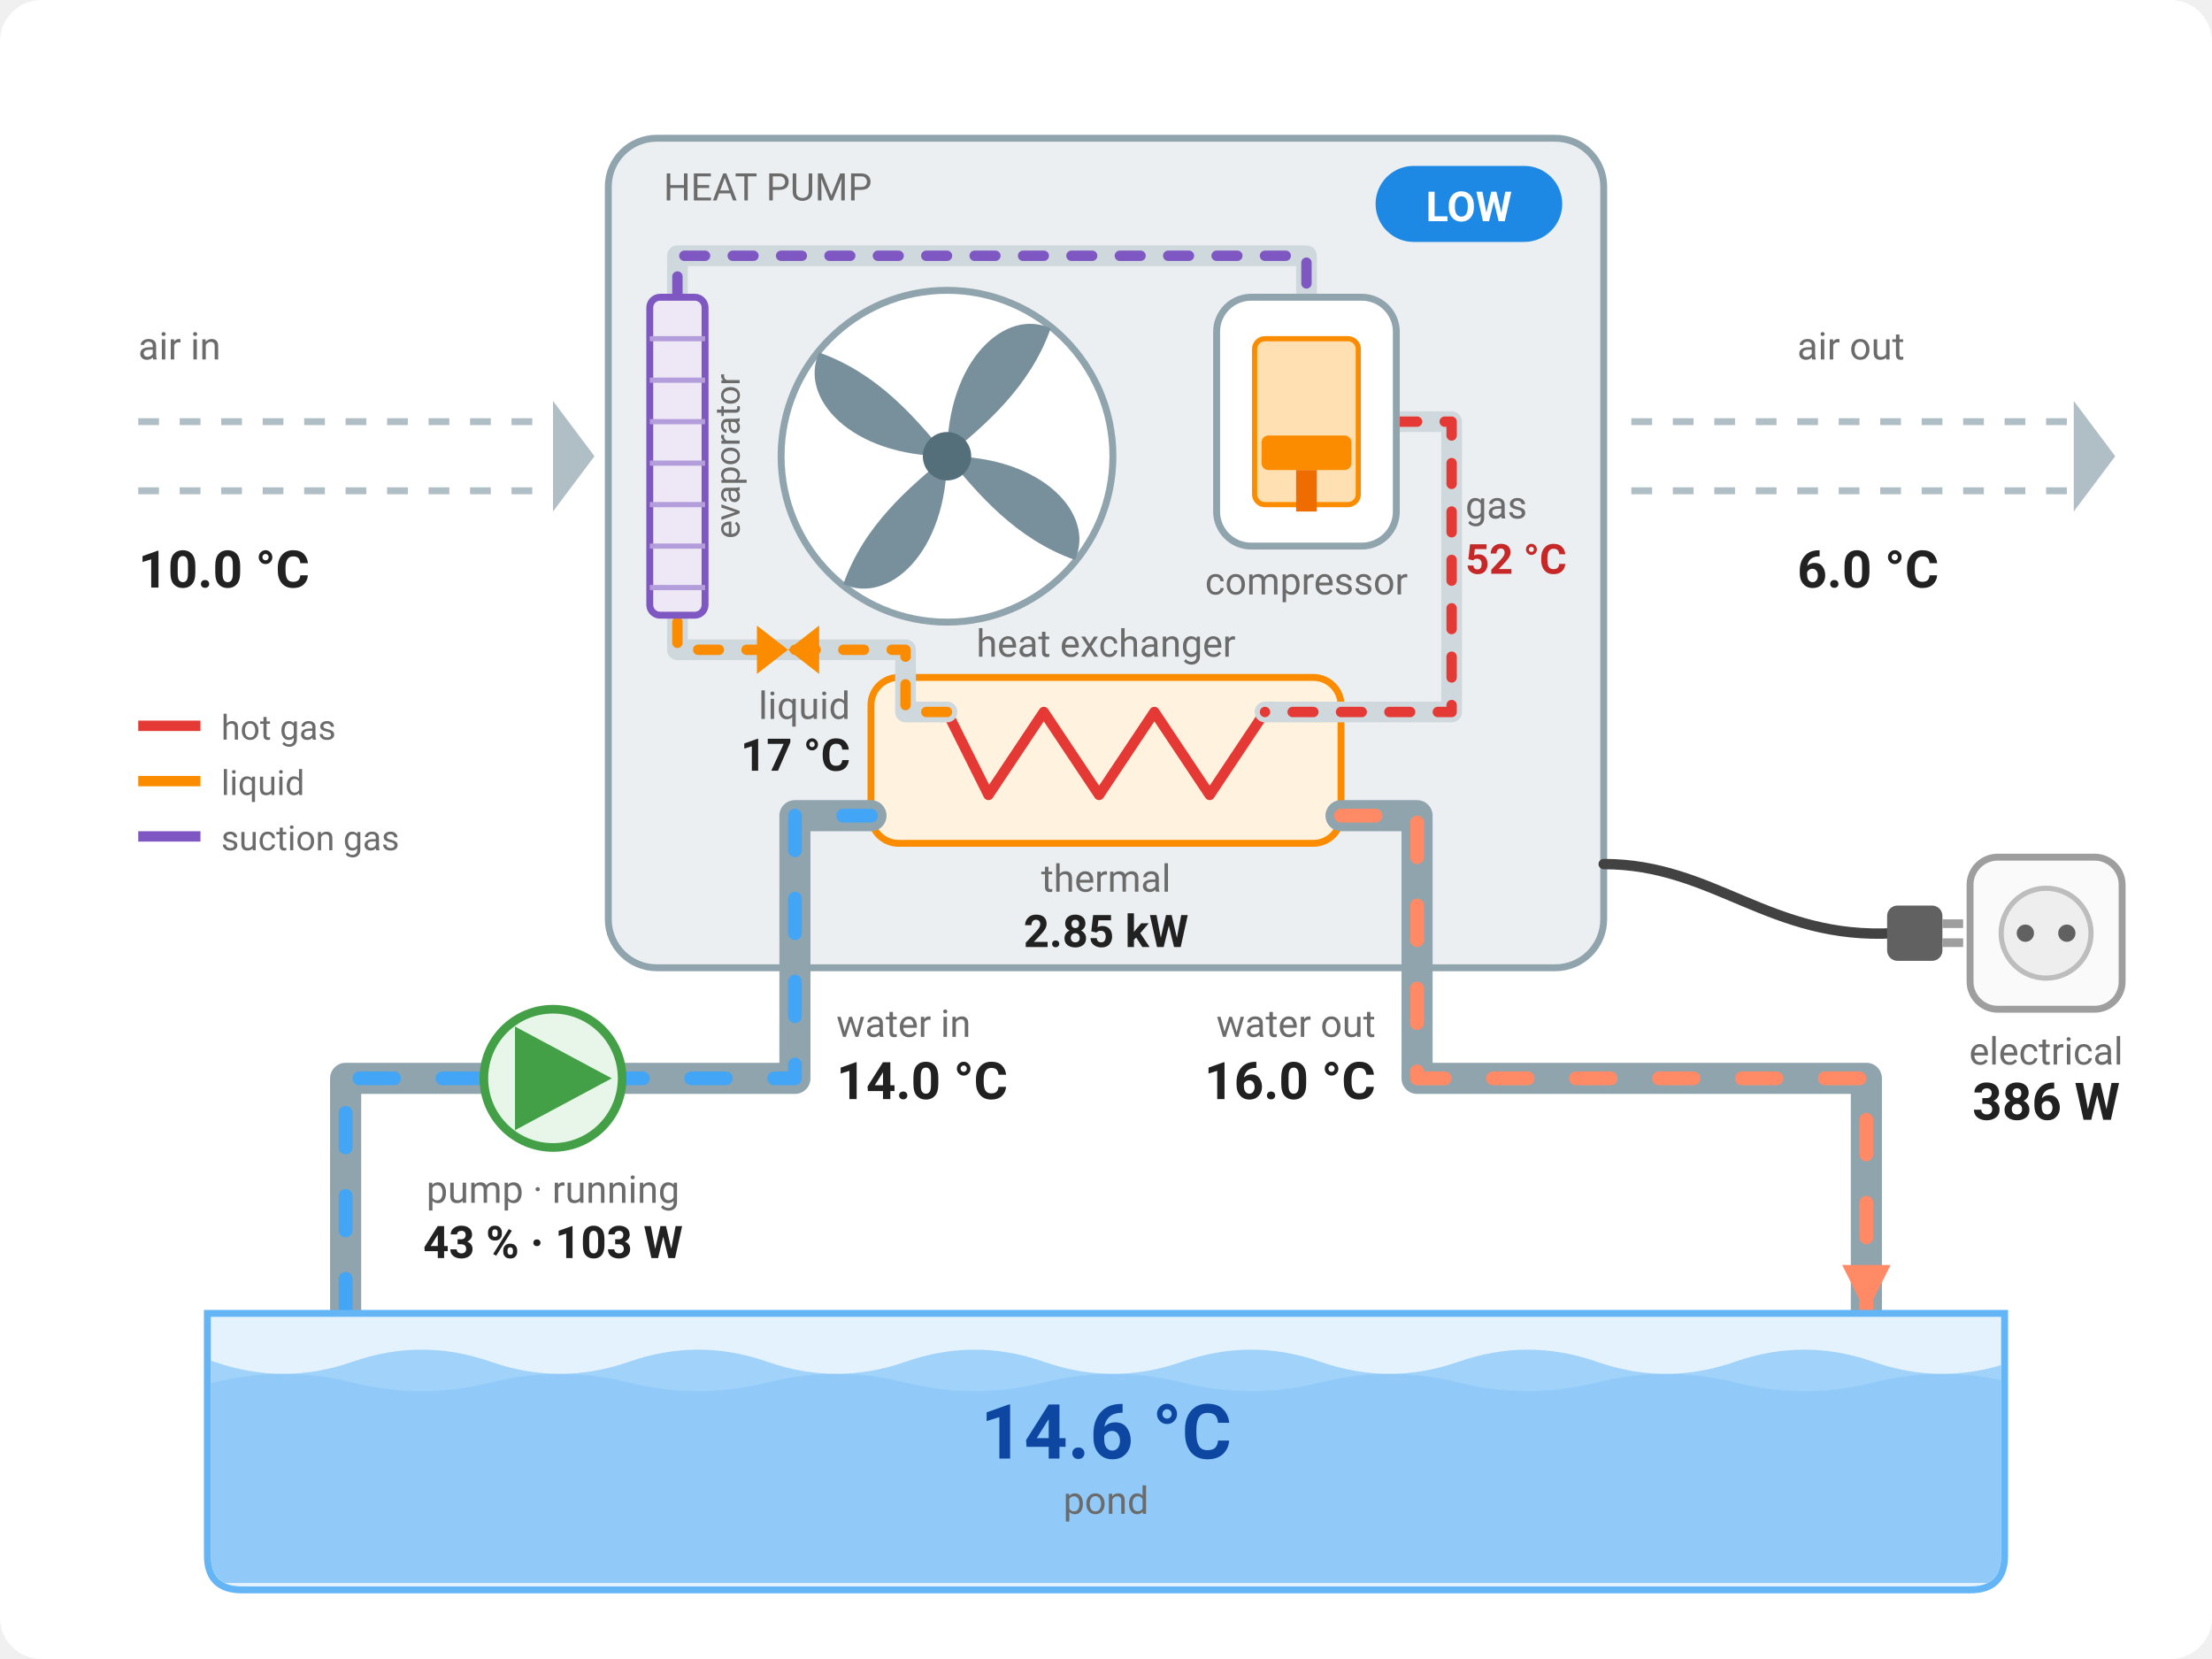
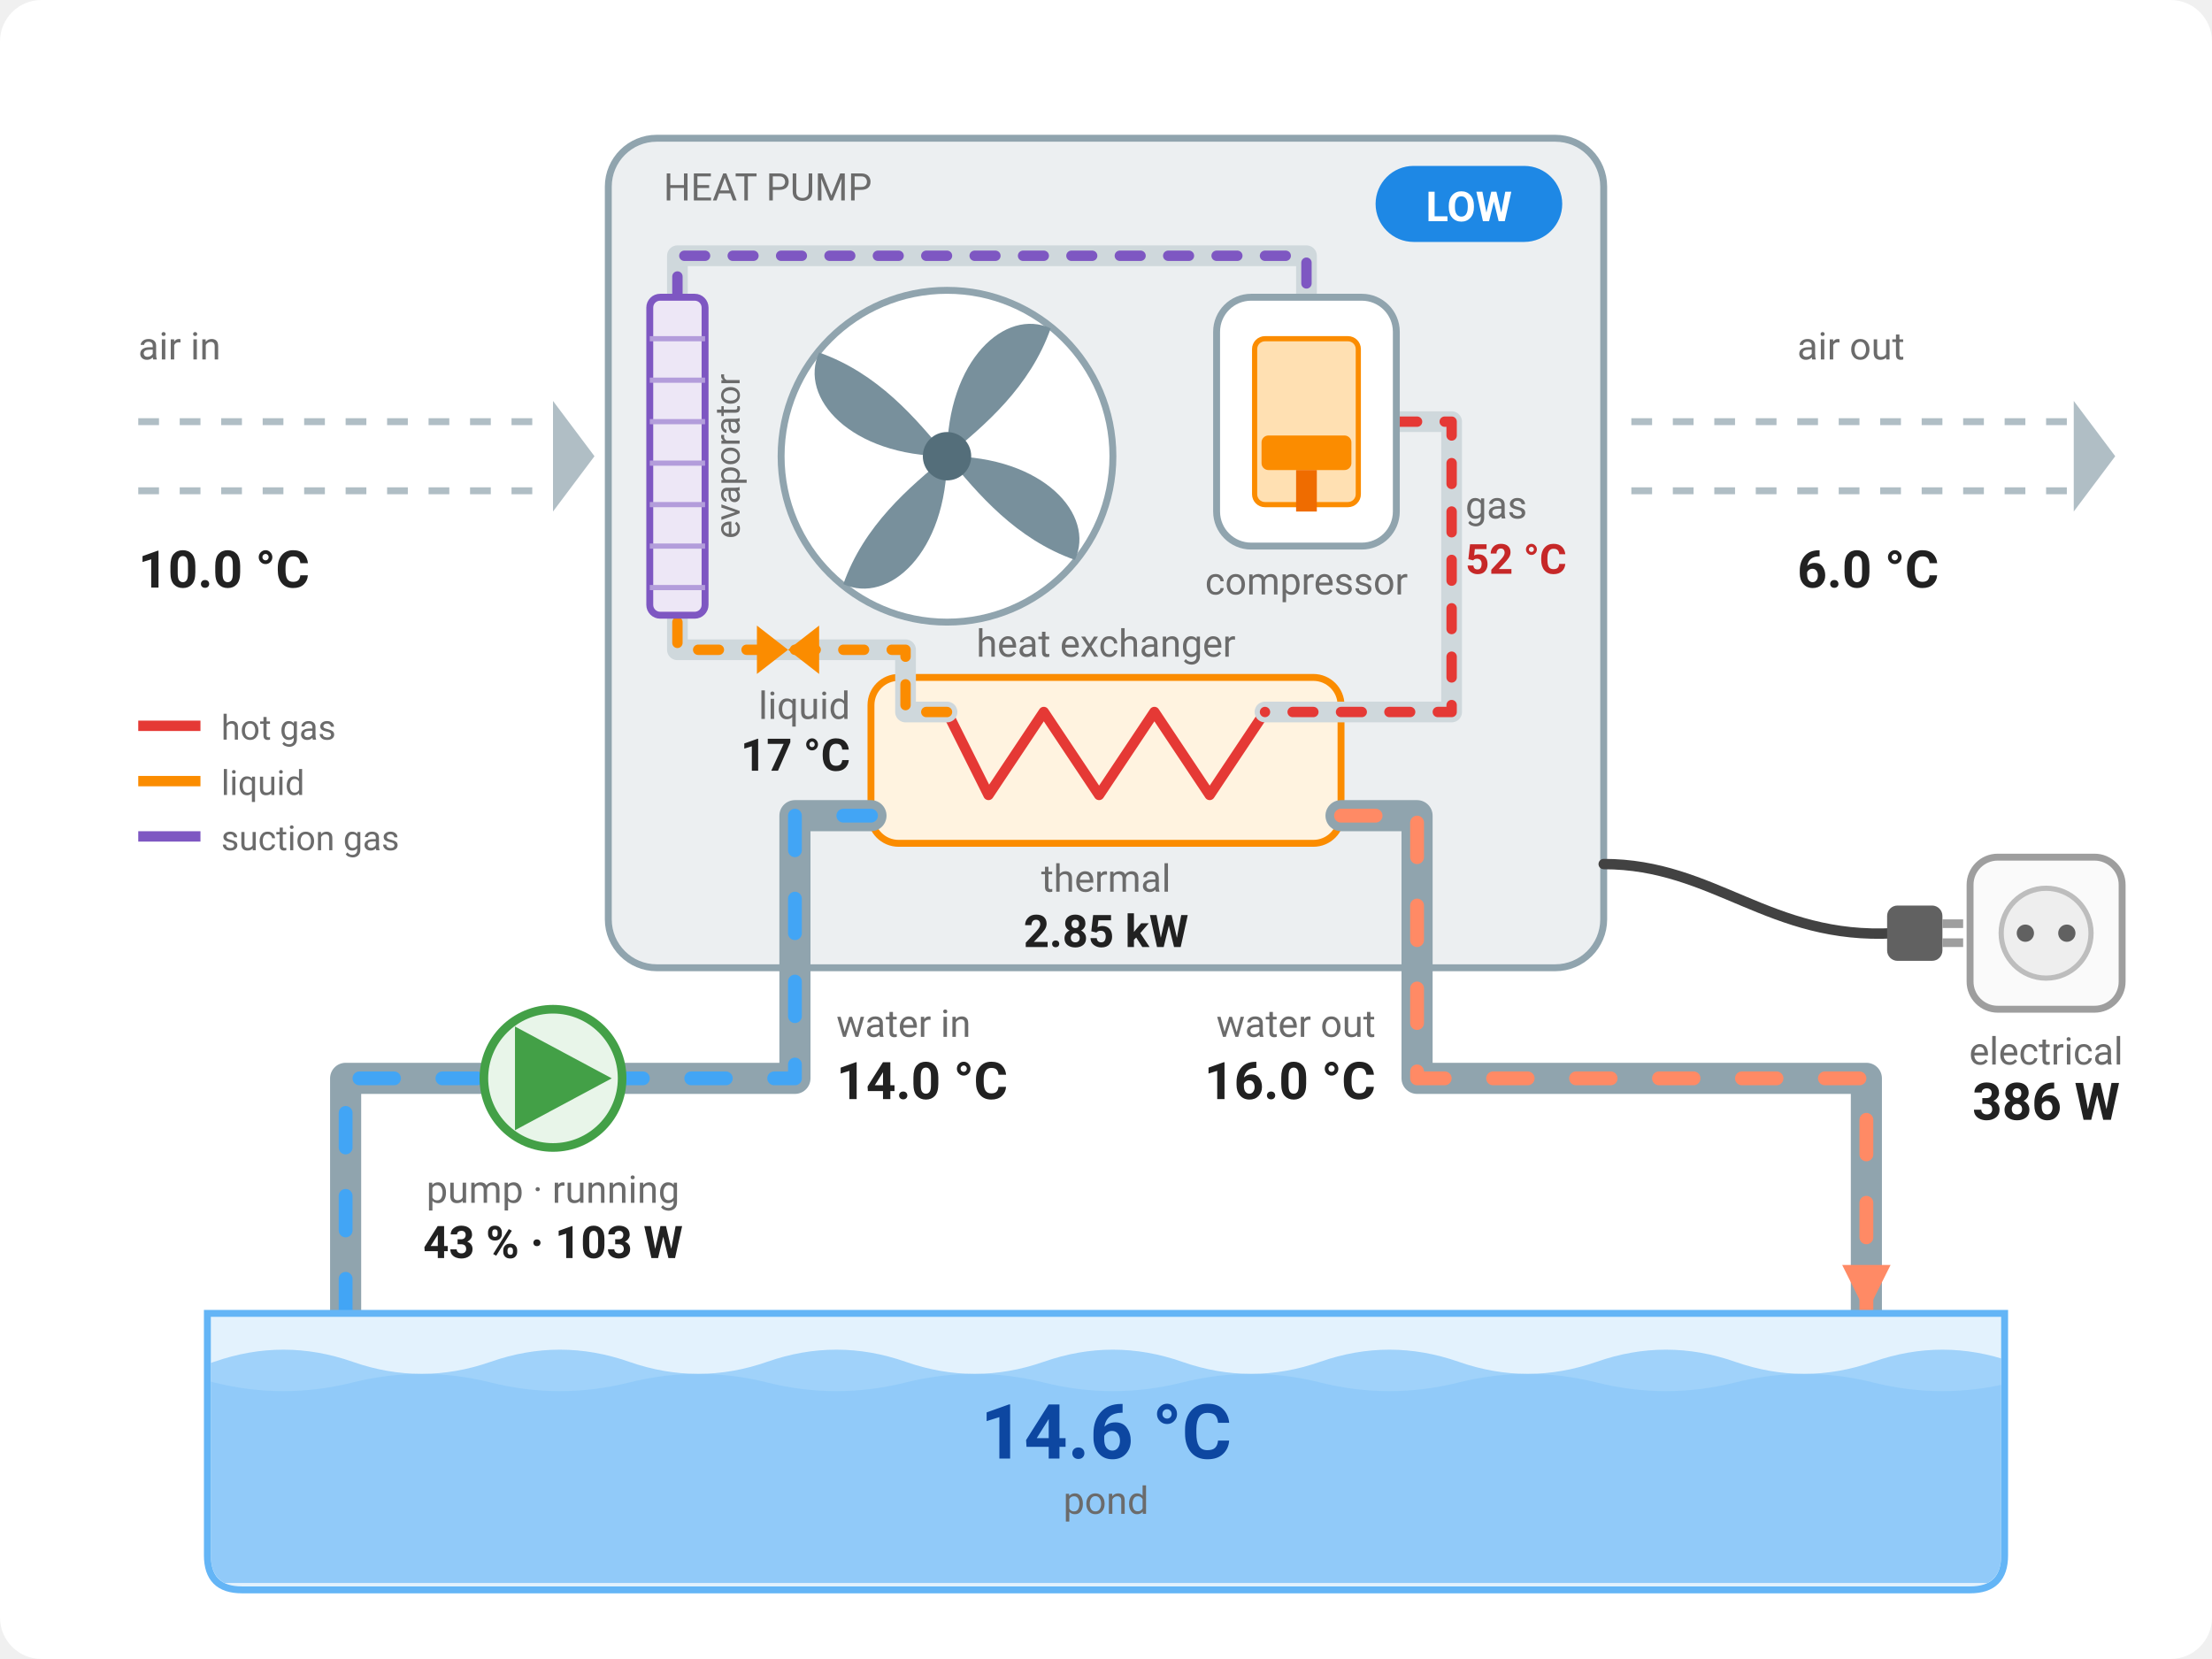
<svg xmlns="http://www.w3.org/2000/svg" viewBox="0 0 640 480" width="640" height="480" font-family="Roboto, 'Segoe UI', Helvetica, Arial, sans-serif">
  <style>
    .bg { fill: #ffffff; }
    .value { font-size: 15px; font-weight: 600; fill: #212121; }
    .small { font-size: 13px; font-weight: 600; fill: #212121; }
    .label { font-size: 11px; fill: #6b6b6b; }
    .housing { fill: #eceff1; stroke: #90a4ae; stroke-width: 2; }
    .pipe { fill: none; stroke: #90a4ae; stroke-width: 9; stroke-linecap: round; stroke-linejoin: round; }
    .flow { fill: none; stroke-width: 4; stroke-linecap: round; stroke-linejoin: round; stroke-dasharray: 10 14; animation: flow 1.2s linear infinite; }
    .cold { stroke: #42a5f5; }
    .warm { stroke: #ff8a65; }
    .air { fill: none; stroke: #b0bec5; stroke-width: 2; stroke-dasharray: 6 6; animation: flow 1.6s linear infinite; }
    .rpipe { fill: none; stroke: #cfd8dc; stroke-width: 6; stroke-linecap: round; stroke-linejoin: round; }
    .rflow { fill: none; stroke-width: 3; stroke-linecap: round; stroke-linejoin: round; stroke-dasharray: 6 8; animation: flow 0.9s linear infinite; }
    .hotgas { stroke: #e53935; }
    .liquid { stroke: #fb8c00; }
    .suction { stroke: #7e57c2; }
    .fan { transform-origin: 274px 132px; animation: spin 0.9s linear infinite; }
    .piston { animation: pump 0.6s ease-in-out infinite; }
    .hx { fill: #fff3e0; stroke: #fb8c00; stroke-width: 2; }
    .coil { fill: none; stroke: #e53935; stroke-width: 3; stroke-linejoin: round; }
    .pump-running .pumpbody { fill: #e8f5e9; stroke: #43a047; stroke-width: 2.5; }
    .pump-running .pumptri { fill: #43a047; }
    .badge { fill: #1e88e5; }
    .cord { fill: none; stroke: #424242; stroke-width: 3; stroke-linecap: round; }
-     .wave { animation: wave 4s linear infinite; }
-     .wave2 { animation: wave 6s linear infinite reverse; }
-     @keyframes wave { from { transform: translateX(0); } to { transform: translateX(40px); } }
+     .wave { animation: wave 8s linear infinite; }
+     .wave2 { animation: wave 12s linear infinite reverse; }
+     @keyframes wave { from { transform: translateX(0); } to { transform: translateX(80px); } }  /* one full wave (crest + trough) */
    @keyframes flow { to { stroke-dashoffset: -48; } }
    @keyframes spin { to { transform: rotate(360deg); } }
    @keyframes pump { 0%,100% { transform: translateY(0); } 50% { transform: translateY(-14px); } }
    @media (prefers-reduced-motion: reduce) { .flow, .air, .fan, .piston, .rflow, .wave, .wave2 { animation: none; } }
  </style>
  <rect class="bg" width="640" height="480" rx="12" />
  <path class="air" d="M40 122 H160" />
  <path class="air" d="M40 142 H160" />
  <polygon points="160,116 172,132 160,148" fill="#b0bec5" />
  <text x="40" y="104" class="label">air in</text>
  <text x="40" y="170" class="value">10.0 °C</text>
  <path class="air" d="M472 122 H600" />
  <path class="air" d="M472 142 H600" />
  <polygon points="600,116 612,132 600,148" fill="#b0bec5" />
  <text x="520" y="104" class="label">air out</text>
  <text x="520" y="170" class="value">6.0 °C</text>
  <g transform="translate(40 210)" font-size="10" fill="#6b6b6b">
    <line x1="0" y1="0" x2="18" y2="0" stroke="#e53935" stroke-width="3" />
    <text x="24" y="4">hot gas</text>
    <line x1="0" y1="16" x2="18" y2="16" stroke="#fb8c00" stroke-width="3" />
    <text x="24" y="20">liquid</text>
    <line x1="0" y1="32" x2="18" y2="32" stroke="#7e57c2" stroke-width="3" />
    <text x="24" y="36">suction gas</text>
  </g>
  <rect class="housing" x="176" y="40" width="288" height="240" rx="14" />
  <text x="192" y="58" class="label">HEAT PUMP</text>
  <rect class="badge" x="398" y="48" width="54" height="22" rx="11" />
  <text x="425" y="64" font-size="12" font-weight="700" fill="#ffffff" text-anchor="middle">LOW</text>
  <rect class="hx" x="252" y="196" width="136" height="48" rx="8" />
  <polyline class="coil" points="366,206 350,230 334,206 318,230 302,206 286,230 274,206" />
  <text x="320" y="190" class="label" text-anchor="middle">heat exchanger</text>
  <text x="320" y="258" class="label" text-anchor="middle">thermal</text>
  <text x="320" y="274" class="small" text-anchor="middle">2.85 kW</text>
  <path class="rpipe" d="M196 86 V74 H378 V86" />
  <path class="rflow suction" d="M196 86 V74 H378 V86" />
  <path class="rpipe" d="M404 122 H420 V206 H366" />
  <path class="rflow hotgas" d="M404 122 H420 V206 H366" />
  <path class="rpipe" d="M274 206 H262 V188 H196 V178" />
  <path class="rflow liquid" d="M274 206 H262 V188 H196 V178" />
  <g transform="translate(228 188)">
    <polygon points="-9,-7 -9,7 0,0" fill="#fb8c00" />
    <polygon points="9,-7 9,7 0,0" fill="#fb8c00" />
  </g>
  <text x="424" y="150" class="label" fill="#c62828">gas</text>
  <text x="424" y="166" font-size="12" font-weight="600" fill="#c62828">52 °C</text>
  <text x="246" y="208" class="label" fill="#e65100" text-anchor="end">liquid</text>
  <text x="246" y="223" class="small" fill="#e65100" text-anchor="end">17 °C</text>
  <rect x="188" y="86" width="16" height="92" rx="3" fill="#ede7f6" stroke="#7e57c2" stroke-width="2" />
  <path d="M188 98 H204 M188 110 H204 M188 122 H204 M188 134 H204 M188 146 H204 M188 158 H204 M188 170 H204" stroke="#b39ddb" stroke-width="1.5" />
  <text transform="translate(214 132) rotate(-90)" font-size="10" fill="#6b6b6b" text-anchor="middle">evaporator</text>
  <circle cx="274" cy="132" r="48" fill="#ffffff" stroke="#90a4ae" stroke-width="2" />
  <g class="fan">
    <path d="M274 132 C274 104 291 89 304 95 C298 112 285 123 274 132 Z" fill="#78909c" />
    <path d="M274 132 C302 132 317 149 311 162 C294 156 283 143 274 132 Z" fill="#78909c" />
    <path d="M274 132 C274 160 257 175 244 169 C250 152 263 141 274 132 Z" fill="#78909c" />
    <path d="M274 132 C246 132 231 115 237 102 C254 108 265 121 274 132 Z" fill="#78909c" />
    <circle cx="274" cy="132" r="7" fill="#546e7a" />
  </g>
  <rect x="352" y="86" width="52" height="72" rx="10" fill="#ffffff" stroke="#90a4ae" stroke-width="2" />
  <rect x="363" y="98" width="30" height="48" rx="3" fill="#ffe0b2" stroke="#fb8c00" stroke-width="1.5" />
  <g class="piston">
    <rect x="365" y="126" width="26" height="10" rx="2" fill="#fb8c00" />
    <rect x="375" y="136" width="6" height="12" fill="#ef6c00" />
  </g>
  <text x="378" y="172" class="label" text-anchor="middle">compressor</text>
  <path class="cord" d="M464 250 C496 250 512 272 548 270" />
  <rect x="546" y="262" width="16" height="16" rx="3" fill="#616161" />
  <rect x="562" y="266" width="6" height="2.5" fill="#9e9e9e" />
  <rect x="562" y="271.5" width="6" height="2.5" fill="#9e9e9e" />
  <rect x="570" y="248" width="44" height="44" rx="8" fill="#fafafa" stroke="#9e9e9e" stroke-width="2" />
  <circle cx="592" cy="270" r="13" fill="#eeeeee" stroke="#bdbdbd" stroke-width="1.5" />
  <circle cx="586" cy="270" r="2.5" fill="#616161" />
  <circle cx="598" cy="270" r="2.5" fill="#616161" />
  <text x="592" y="308" class="label" text-anchor="middle">electrical</text>
  <text x="592" y="324" class="value" text-anchor="middle">386 W</text>
  <path class="pipe" d="M100 380 V312 H230 V236 H252" />
  <path class="flow cold" d="M100 380 V312 H230 V236 H252" />
  <path class="pipe" d="M388 236 H410 V312 H540 V380" />
  <path class="flow warm" d="M388 236 H410 V312 H540 V380" />
  <polygon points="533,366 547,366 540,380" fill="#ff8a65" />
  <text x="242" y="300" class="label">water in</text>
  <text x="242" y="318" class="value">14.0 °C</text>
  <text x="398" y="300" class="label" text-anchor="end">water out</text>
  <text x="398" y="318" class="value" text-anchor="end">16.0 °C</text>
  <g class="pump-running" transform="translate(160 312)">
    <circle class="pumpbody" r="20" />
    <polygon class="pumptri" points="-11,-15 -11,15 17,0" />
  </g>
  <text x="160" y="348" class="label" text-anchor="middle">pump · running</text>
  <text x="160" y="364" font-size="13" font-weight="600" fill="#212121" text-anchor="middle">43 % · 103 W</text>
  <path d="M60 380 H580 V450 Q580 460 570 460 H70 Q60 460 60 450 Z" fill="#e3f2fd" stroke="#64b5f6" stroke-width="2" />
  <clipPath id="tub">
    <path d="M61 381 H579 V450 Q579 459 570 459 H70 Q61 459 61 450 Z" />
  </clipPath>
  <g clip-path="url(#tub)">
-     <path class="wave" d="M22 394 q20 -7 40 0 t40 0 t40 0 t40 0 t40 0 t40 0 t40 0 t40 0 t40 0 t40 0 t40 0 t40 0 t40 0 t40 0 t40 0 V458 H22 Z" fill="#90caf9" opacity=".8" />
-     <path class="wave2" d="M22 400 q20 5 40 0 t40 0 t40 0 t40 0 t40 0 t40 0 t40 0 t40 0 t40 0 t40 0 t40 0 t40 0 t40 0 t40 0 t40 0 V458 H22 Z" fill="#64b5f6" opacity=".25" />
+     <path class="wave" d="M-98 394 q20 -7 40 0 t40 0 t40 0 t40 0 t40 0 t40 0 t40 0 t40 0 t40 0 t40 0 t40 0 t40 0 t40 0 t40 0 t40 0 t40 0 t40 0 t40 0 t40 0 t40 0 V458 H-98 Z" fill="#90caf9" opacity=".8" />
+     <path class="wave2" d="M-98 400 q20 5 40 0 t40 0 t40 0 t40 0 t40 0 t40 0 t40 0 t40 0 t40 0 t40 0 t40 0 t40 0 t40 0 t40 0 t40 0 t40 0 t40 0 t40 0 t40 0 t40 0 V458 H-98 Z" fill="#64b5f6" opacity=".25" />
  </g>
  <text x="320" y="438" class="label" text-anchor="middle">pond</text>
  <text x="320" y="422" font-size="22" font-weight="700" fill="#0d47a1" text-anchor="middle">14.6 °C</text>
</svg>
